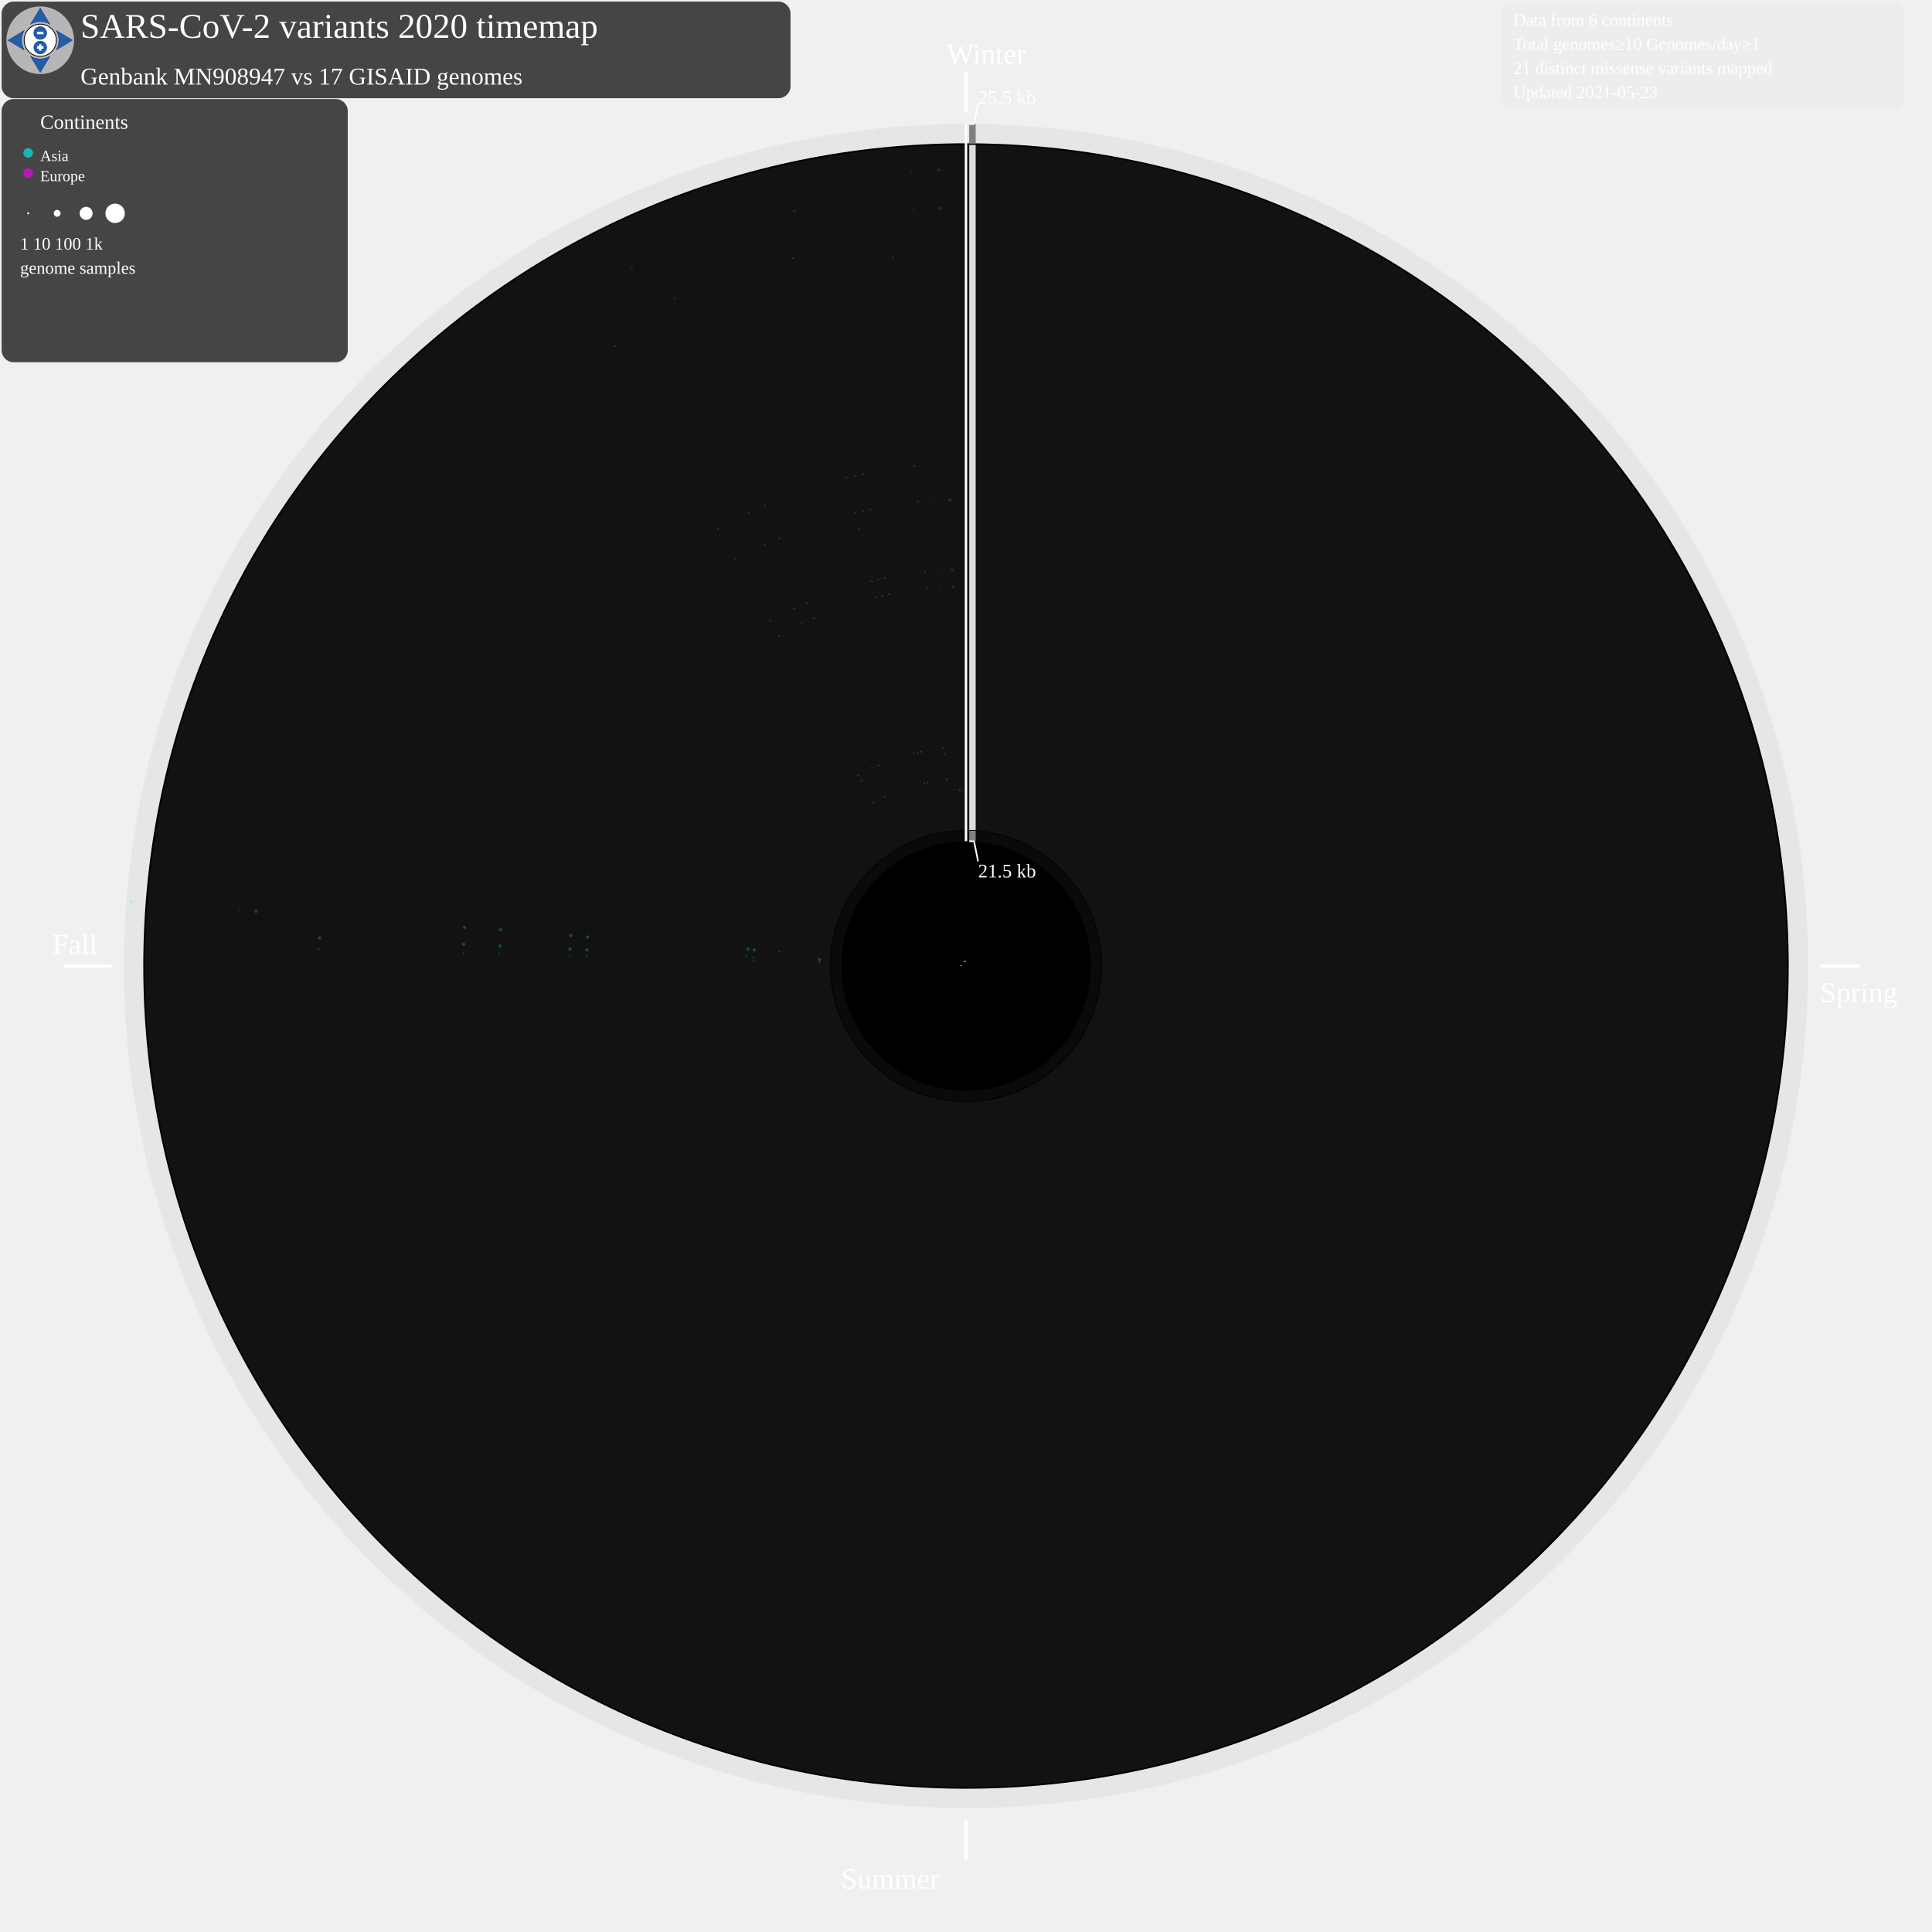
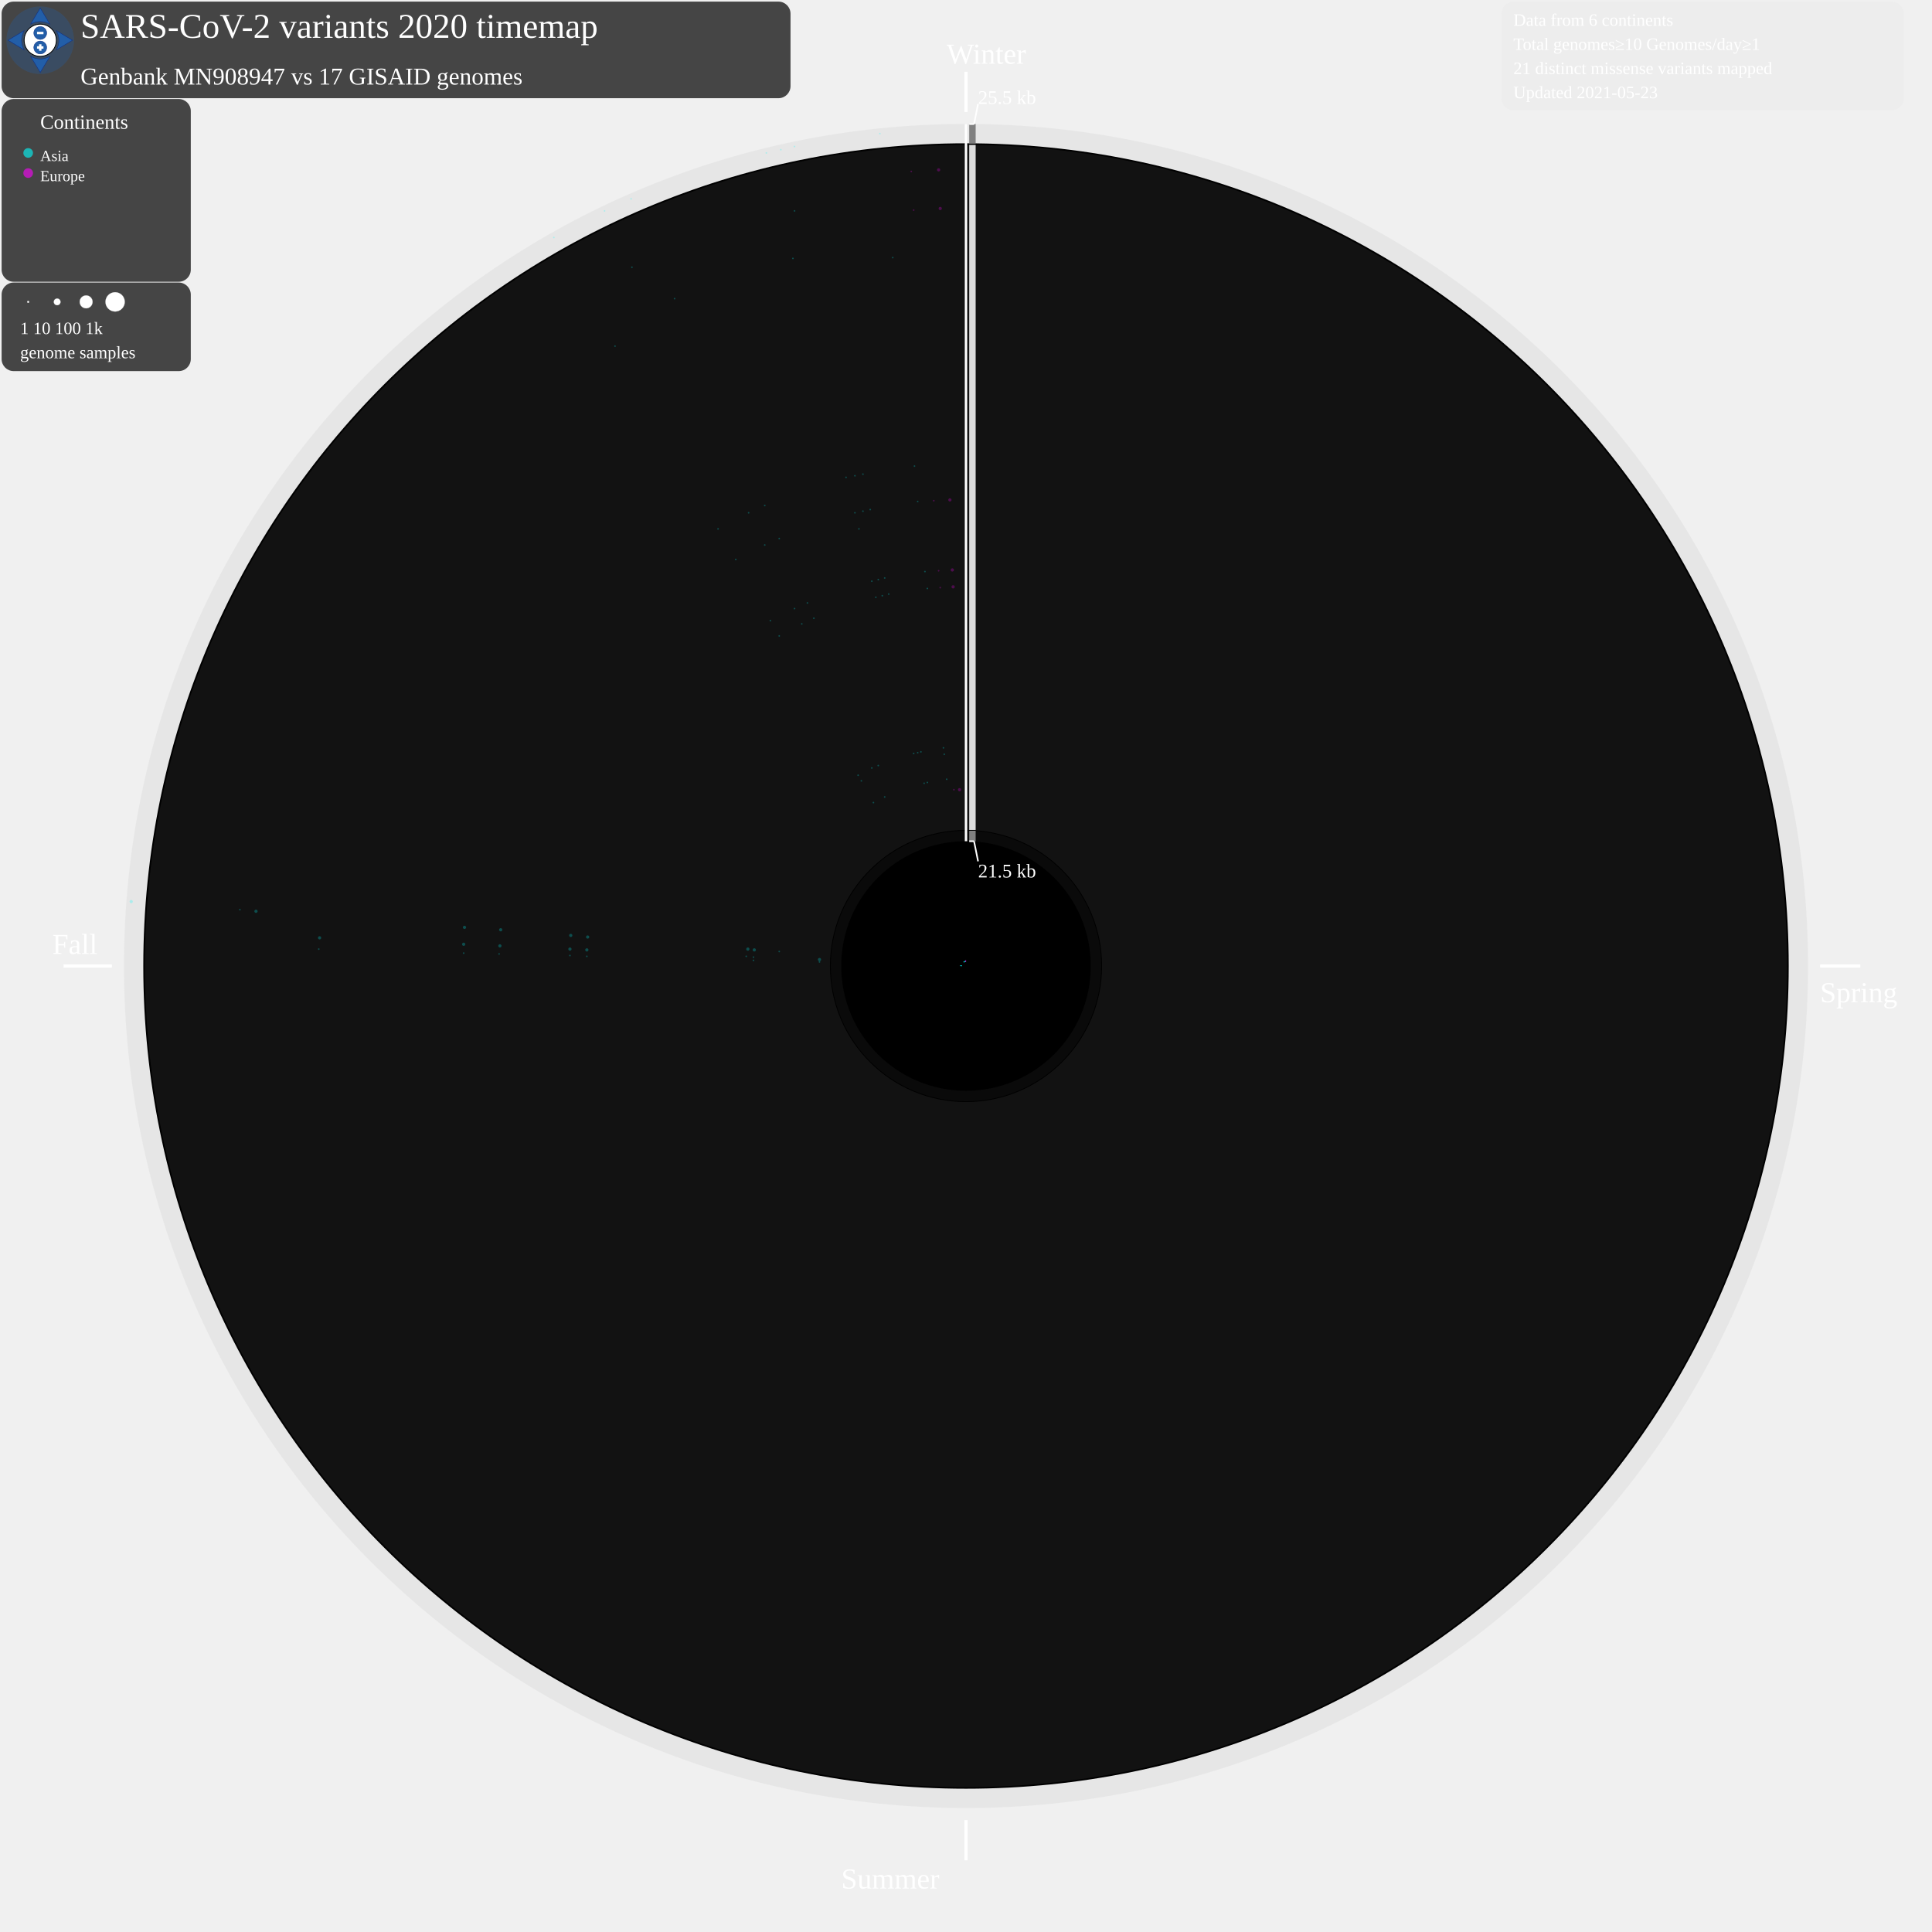
<svg xmlns="http://www.w3.org/2000/svg" width="2400" height="2400" style="background-color:black" viewBox="0 0 2400 2400" id="map-svg">
  <defs>
    <style type="text/css">
	.sb {
	stroke-width:0.8;
	stroke-opacity:50%;
	}
	.compass {
	fill: #fff;
	stroke: #000;
	stroke-width: 1;
	}
	.button {
	fill: #225EA8;
	stroke: #0C2C84;
	stroke-width: 0.5;
	stroke-miterlimit:6;
	stroke-linecap: round;
	}
	.button:hover {
	stroke-width: 1;
	}
	.plus-minus {
	fill: #fff;
	pointer-events: none;
	}
	.cv {
	stroke: none;
	fill-opacity:0.25;
	}
	a:link, a:visited {
	cursor: pointer;
	}
	a:hover, a:active {
	outline: dotted 2px yellow;
	}
	g:hover, g:active {
	outline: dotted 2px yellow;
	}
	.static {
	cursor: not-allowed;
	}
	.draggable, .draggable-group {
	cursor: pointer;
	}
	svg text {
	cursor: default;
	-webkit-user-select: none;
	-moz-user-select: none;
	-ms-user-select: none;
	user-select: none;
	}
	</style>
  </defs>
  <text font-size="3.6em" x="100" y="47" fill="white">SARS-CoV-2 variants 2020 timemap</text>
  <g id="matrix-group" transform="matrix(1 0 0 1 0 0)" class="draggable-group">
    <circle cx="1200" cy="1200" r="1046" style="fill:grey;stroke:black;stroke-width:0;fill-opacity:0.085;" />
    <circle cx="1200" cy="1200" r="1022" style="fill:black;stroke:black;stroke-width:0;fill-opacity:1;" />
    <circle cx="1200" cy="1200" r="1020" style="fill:gainsboro;stroke:black;stroke-width:0;fill-opacity:0.085;" />
    <circle cx="1200" cy="1200" r="169" style="fill:black;stroke:black;stroke-width:0;fill-opacity:1;" />
    <circle cx="1200" cy="1200" r="168" style="fill:grey;stroke:black;stroke-width:0;fill-opacity:0.085;" />
    <circle cx="1200" cy="1200" r="155" style="fill:black;stroke:black;stroke-width:0;fill-opacity:1;" />
    <line x1="1200" y1="89.131" x2="1200" y2="139.131" style="stroke:white;stroke-width:4" />
    <text font-size="3.0em" x="1176" y="79.131" fill="white">Winter</text>
    <line x1="2261" y1="1200" x2="2311" y2="1200" style="stroke:white;stroke-width:4" />
    <text font-size="3.0em" x="2261" y="1245" fill="white">Spring</text>
    <line x1="1200" y1="2261" x2="1200" y2="2311" style="stroke:white;stroke-width:4" />
    <text font-size="3.0em" x="1045" y="2346" fill="white">Summer</text>
    <line x1="139" y1="1200" x2="79" y2="1200" style="stroke:white;stroke-width:4" />
    <text font-size="3.0em" x="65" y="1185" fill="white">Fall</text>
    <g>
      <line x1="1208" y1="1045" x2="1208" y2="1032" style="stroke:grey;stroke-width:8" />
    </g>
    <g>
      <line x1="1208" y1="1031" x2="1208" y2="180" style="stroke:gainsboro;stroke-width:8" />
    </g>
    <g>
      <line x1="1208" y1="178" x2="1208" y2="154" style="stroke:grey;stroke-width:8" />
    </g>
    <line x1="1200" y1="154.131" x2="1200" y2="1045" style="stroke:white;stroke-width:3" />
    <line x1="1204" y1="154.131" x2="1210" y2="154.131" style="stroke:white;stroke-width:2" />
    <line x1="1210" y1="154.131" x2="1215" y2="129.131" style="stroke:white;stroke-width:2" />
    <line x1="1204" y1="1045" x2="1210" y2="1045" style="stroke:white;stroke-width:2" />
    <line x1="1210" y1="1045" x2="1215" y2="1070" style="stroke:white;stroke-width:2" />
    <text font-size="2.0em" x="1215" y="129.131" fill="white">25.5 kb</text>
    <text font-size="2.0em" x="1215" y="1090" fill="white">21.5 kb</text>
    <g>
      <line x1="1195.0" y1="1199.9" x2="1193.6" y2="1199.8" style="stroke:cyan;" class="sb" />
    </g>
    <g>
      <circle cx="1018" cy="1195" r="1" style="fill:cyan;" class="cv" />
    </g>
    <g>
      <circle cx="936" cy="1193" r="1" style="fill:cyan;" class="cv" />
    </g>
    <g>
      <circle cx="729" cy="1188" r="1" style="fill:cyan;" class="cv" />
    </g>
    <g>
      <circle cx="708" cy="1187" r="1" style="fill:cyan;" class="cv" />
    </g>
    <g>
      <circle cx="620" cy="1185" r="1" style="fill:cyan;" class="cv" />
    </g>
    <g>
      <circle cx="576" cy="1184" r="1" style="fill:cyan;" class="cv" />
    </g>
    <g>
      <circle cx="396" cy="1179" r="1" style="fill:cyan;" class="cv" />
    </g>
    <g>
      <line x1="1195.0" y1="1199.8" x2="1192.3" y2="1199.7" style="stroke:cyan;" class="sb" />
    </g>
    <g>
      <circle cx="1018" cy="1192" r="2" style="fill:cyan;" class="cv" />
    </g>
    <g>
      <circle cx="936" cy="1189" r="1" style="fill:cyan;" class="cv" />
    </g>
    <g>
      <circle cx="927" cy="1188" r="1" style="fill:cyan;" class="cv" />
    </g>
    <g>
      <circle cx="729" cy="1180" r="2" style="fill:cyan;" class="cv" />
    </g>
    <g>
      <circle cx="708" cy="1179" r="2" style="fill:cyan;" class="cv" />
    </g>
    <g>
      <circle cx="621" cy="1175" r="2" style="fill:cyan;" class="cv" />
    </g>
    <g>
      <circle cx="576" cy="1173" r="2" style="fill:cyan;" class="cv" />
    </g>
    <g>
      <circle cx="397" cy="1165" r="2" style="fill:cyan;" class="cv" />
    </g>
    <g>
      <line x1="1195.0" y1="1199.6" x2="1192.9" y2="1199.4" style="stroke:cyan;" class="sb" />
    </g>
    <g>
      <circle cx="968" cy="1182" r="1" style="fill:cyan;" class="cv" />
    </g>
    <g>
      <circle cx="937" cy="1180" r="2" style="fill:cyan;" class="cv" />
    </g>
    <g>
      <circle cx="929" cy="1179" r="2" style="fill:cyan;" class="cv" />
    </g>
    <g>
      <circle cx="730" cy="1164" r="2" style="fill:cyan;" class="cv" />
    </g>
    <g>
      <circle cx="709" cy="1162" r="2" style="fill:cyan;" class="cv" />
    </g>
    <g>
      <circle cx="622" cy="1155" r="2" style="fill:cyan;" class="cv" />
    </g>
    <g>
      <circle cx="577" cy="1152" r="2" style="fill:cyan;" class="cv" />
    </g>
    <g>
      <circle cx="318" cy="1132" r="2" style="fill:cyan;" class="cv" />
    </g>
    <g>
      <circle cx="298" cy="1130" r="1" style="fill:cyan;" class="cv" />
    </g>
    <g>
      <circle cx="163" cy="1120" r="2" style="fill:cyan;" class="cv" />
    </g>
    <g>
      <line x1="1197.5" y1="1195.6" x2="1196.9" y2="1194.5" style="stroke:cyan;" class="sb" />
    </g>
    <g>
      <circle cx="1085" cy="997" r="1" style="fill:cyan;" class="cv" />
    </g>
    <g>
      <circle cx="1070" cy="970" r="1" style="fill:cyan;" class="cv" />
    </g>
    <g>
      <circle cx="1066" cy="963" r="1" style="fill:cyan;" class="cv" />
    </g>
    <g>
      <circle cx="968" cy="790" r="1" style="fill:cyan;" class="cv" />
    </g>
    <g>
      <circle cx="957" cy="771" r="1" style="fill:cyan;" class="cv" />
    </g>
    <g>
      <circle cx="914" cy="695" r="1" style="fill:cyan;" class="cv" />
    </g>
    <g>
      <circle cx="892" cy="657" r="1" style="fill:cyan;" class="cv" />
    </g>
    <g>
      <circle cx="764" cy="430" r="1" style="fill:cyan;" class="cv" />
    </g>
    <g>
      <circle cx="688" cy="295" r="1" style="fill:cyan;" class="cv" />
    </g>
    <g>
      <line x1="1197.8" y1="1195.5" x2="1197.3" y2="1194.3" style="stroke:cyan;" class="sb" />
    </g>
    <g>
      <circle cx="1099" cy="990" r="1" style="fill:cyan;" class="cv" />
    </g>
    <g>
      <circle cx="1083" cy="954" r="1" style="fill:cyan;" class="cv" />
    </g>
    <g>
      <circle cx="996" cy="775" r="1" style="fill:cyan;" class="cv" />
    </g>
    <g>
      <circle cx="987" cy="756" r="1" style="fill:cyan;" class="cv" />
    </g>
    <g>
      <circle cx="950" cy="677" r="1" style="fill:cyan;" class="cv" />
    </g>
    <g>
      <circle cx="930" cy="637" r="1" style="fill:cyan;" class="cv" />
    </g>
    <g>
      <circle cx="785" cy="332" r="1" style="fill:cyan;" class="cv" />
    </g>
    <g>
      <circle cx="751" cy="262" r="1" style="fill:cyan;" class="cv" />
    </g>
    <g>
      <line x1="1198.0" y1="1195.4" x2="1197.5" y2="1194.2" style="stroke:cyan;" class="sb" />
    </g>
    <g>
      <circle cx="1091" cy="951" r="1" style="fill:cyan;" class="cv" />
    </g>
    <g>
      <circle cx="1011" cy="768" r="1" style="fill:cyan;" class="cv" />
    </g>
    <g>
      <circle cx="1003" cy="749" r="1" style="fill:cyan;" class="cv" />
    </g>
    <g>
      <circle cx="968" cy="669" r="1" style="fill:cyan;" class="cv" />
    </g>
    <g>
      <circle cx="950" cy="628" r="1" style="fill:cyan;" class="cv" />
    </g>
    <g>
      <circle cx="838" cy="371" r="1" style="fill:cyan;" class="cv" />
    </g>
    <g>
      <circle cx="784" cy="247" r="1" style="fill:cyan;" class="cv" />
    </g>
    <g>
      <line x1="1198.8" y1="1195.1" x2="1198.5" y2="1193.8" style="stroke:cyan;" class="sb" />
    </g>
    <g>
      <circle cx="1135" cy="936" r="1" style="fill:cyan;" class="cv" />
    </g>
    <g>
      <circle cx="1088" cy="742" r="1" style="fill:cyan;" class="cv" />
    </g>
    <g>
      <circle cx="1083" cy="722" r="1" style="fill:cyan;" class="cv" />
    </g>
    <g>
      <circle cx="1067" cy="657" r="1" style="fill:cyan;" class="cv" />
    </g>
    <g>
      <circle cx="1062" cy="637" r="1" style="fill:cyan;" class="cv" />
    </g>
    <g>
      <circle cx="1051" cy="593" r="1" style="fill:cyan;" class="cv" />
    </g>
    <g>
      <circle cx="985" cy="321" r="1" style="fill:cyan;" class="cv" />
    </g>
    <g>
      <circle cx="952" cy="190" r="1" style="fill:cyan;" class="cv" />
    </g>
    <g>
      <line x1="1198.9" y1="1195.1" x2="1198.6" y2="1193.8" style="stroke:cyan;" class="sb" />
    </g>
    <g>
      <circle cx="1148" cy="973" r="1" style="fill:cyan;" class="cv" />
    </g>
    <g>
      <circle cx="1140" cy="935" r="1" style="fill:cyan;" class="cv" />
    </g>
    <g>
      <circle cx="1096" cy="740" r="1" style="fill:cyan;" class="cv" />
    </g>
    <g>
      <circle cx="1091" cy="720" r="1" style="fill:cyan;" class="cv" />
    </g>
    <g>
      <circle cx="1072" cy="635" r="1" style="fill:cyan;" class="cv" />
    </g>
    <g>
      <circle cx="1062" cy="591" r="1" style="fill:cyan;" class="cv" />
    </g>
    <g>
      <circle cx="987" cy="262" r="1" style="fill:cyan;" class="cv" />
    </g>
    <g>
      <circle cx="970" cy="186" r="1" style="fill:cyan;" class="cv" />
    </g>
    <g>
      <line x1="1199.0" y1="1195.1" x2="1198.7" y2="1193.8" style="stroke:cyan;" class="sb" />
    </g>
    <g>
      <circle cx="1152" cy="972" r="1" style="fill:cyan;" class="cv" />
    </g>
    <g>
      <circle cx="1144" cy="934" r="1" style="fill:cyan;" class="cv" />
    </g>
    <g>
      <circle cx="1104" cy="738" r="1" style="fill:cyan;" class="cv" />
    </g>
    <g>
      <circle cx="1099" cy="718" r="1" style="fill:cyan;" class="cv" />
    </g>
    <g>
      <circle cx="1081" cy="633" r="1" style="fill:cyan;" class="cv" />
    </g>
    <g>
      <circle cx="1072" cy="589" r="1" style="fill:cyan;" class="cv" />
    </g>
    <g>
      <circle cx="987" cy="182" r="1" style="fill:cyan;" class="cv" />
    </g>
    <g>
      <line x1="1199.5" y1="1195.0" x2="1199.3" y2="1193.7" style="stroke:cyan;" class="sb" />
    </g>
    <g>
      <circle cx="1176" cy="968" r="1" style="fill:cyan;" class="cv" />
    </g>
    <g>
      <circle cx="1173" cy="937" r="1" style="fill:cyan;" class="cv" />
    </g>
    <g>
      <circle cx="1172" cy="929" r="1" style="fill:cyan;" class="cv" />
    </g>
    <g>
      <circle cx="1152" cy="731" r="1" style="fill:cyan;" class="cv" />
    </g>
    <g>
      <circle cx="1149" cy="710" r="1" style="fill:cyan;" class="cv" />
    </g>
    <g>
      <circle cx="1140" cy="623" r="1" style="fill:cyan;" class="cv" />
    </g>
    <g>
      <circle cx="1136" cy="579" r="1" style="fill:cyan;" class="cv" />
    </g>
    <g>
      <circle cx="1109" cy="320" r="1" style="fill:cyan;" class="cv" />
    </g>
    <g>
      <circle cx="1093" cy="166" r="1" style="fill:cyan;" class="cv" />
    </g>
    <g>
      <line x1="1199.7" y1="1195.0" x2="1199.6" y2="1193.7" style="stroke:fuchsia;" class="sb" />
    </g>
    <g>
      <circle cx="1185" cy="981" r="1" style="fill:fuchsia;" class="cv" />
    </g>
    <g>
      <circle cx="1168" cy="730" r="1" style="fill:fuchsia;" class="cv" />
    </g>
    <g>
      <circle cx="1166" cy="709" r="1" style="fill:fuchsia;" class="cv" />
    </g>
    <g>
      <circle cx="1160" cy="622" r="1" style="fill:fuchsia;" class="cv" />
    </g>
    <g>
      <circle cx="1135" cy="261" r="1" style="fill:fuchsia;" class="cv" />
    </g>
    <g>
      <circle cx="1132" cy="213" r="1" style="fill:fuchsia;" class="cv" />
    </g>
    <g>
      <line x1="1199.8" y1="1195.0" x2="1199.7" y2="1192.3" style="stroke:fuchsia;" class="sb" />
    </g>
    <g>
      <circle cx="1192" cy="981" r="2" style="fill:fuchsia;" class="cv" />
    </g>
    <g>
      <circle cx="1184" cy="729" r="2" style="fill:fuchsia;" class="cv" />
    </g>
    <g>
      <circle cx="1183" cy="708" r="2" style="fill:fuchsia;" class="cv" />
    </g>
    <g>
      <circle cx="1180" cy="621" r="2" style="fill:fuchsia;" class="cv" />
    </g>
    <g>
      <circle cx="1168" cy="259" r="2" style="fill:fuchsia;" class="cv" />
    </g>
    <g>
      <circle cx="1166" cy="211" r="2" style="fill:fuchsia;" class="cv" />
    </g>
  </g>
  <rect x="2" y="2" width="980" height="120" rx="15" style="fill:#1B1B1B;stroke-width:0;fill-opacity:0.8;" />
  <a href="https://bcgsc.github.io/SARS2/">
    <text font-size="3.6em" x="100" y="47" fill="white">SARS-CoV-2 variants 2020 timemap</text>
  </a>
  <text font-size="2.5em" x="100" y="105" fill="white">Genbank MN908947 vs 17 GISAID genomes</text>
-   <circle cx="50" cy="50" r="42" fill="gainsboro" opacity="0.75" />
+   <circle cx="50" cy="50" r="42" fill="#225EA8" opacity="0.3" />
  <path class="button" d="M50 10 l12   20 a40, 70 0 0,0 -24,  0z" />
  <path class="button" d="M10 50 l20  -12 a70, 40 0 0,0   0, 24z" />
  <path class="button" d="M50 90 l12  -20 a40, 70 0 0,1 -24,  0z" />
  <path class="button" d="M90 50 l-20 -12 a70, 40 0 0,1   0, 24z" />
  <circle class="compass" cx="50" cy="50" r="20" />
  <circle class="button" cx="50" cy="41" r="8" />
  <circle class="button" cx="50" cy="59" r="8" />
  <rect class="plus-minus" x="46" y="39.5" width="8" height="3" />
  <rect class="plus-minus" x="46" y="57.5" width="8" height="3" />
  <rect class="plus-minus" x="48.5" y="55" width="3" height="8" />
-   <rect x="2" y="123" width="430" height="327" rx="15" style="fill:#1B1B1B;stroke-width:0;fill-opacity:0.8;" />
+   <rect x="2" y="123" width="235" height="227" rx="15" style="fill:#1B1B1B;stroke-width:0;fill-opacity:0.8;" />
+   <rect x="2" y="351" width="235" height="110" rx="15" style="fill:#1B1B1B;stroke-width:0;fill-opacity:0.8;" />
  <text font-size="2.1em" x="50" y="160" fill="white">Continents</text>
  <circle cx="35" cy="190" r="6" style="fill:cyan;stroke:black;stroke-width:0;fill-opacity:0.6;" />
  <text font-size="1.6em" x="50" y="200" fill="white">Asia</text>
  <circle cx="35" cy="215" r="6" style="fill:fuchsia;stroke:black;stroke-width:0;fill-opacity:0.6;" />
  <text font-size="1.6em" x="50" y="225" fill="white">Europe</text>
-   <circle cx="35" cy="265" r="1.204" style="fill:white;stroke:lightgrey;stroke-width:0.2;" />
-   <circle cx="71" cy="265" r="4.166" style="fill:white;stroke:lightgrey;stroke-width:0.2;" />
-   <circle cx="107" cy="265" r="8.017" style="fill:white;stroke:lightgrey;stroke-width:0.2;" />
-   <circle cx="143" cy="265" r="12.002" style="fill:white;stroke:lightgrey;stroke-width:0.2;" />
-   <text font-size="1.8em" x="25" y="310" fill="white">1      10        100        1k</text>
-   <text font-size="1.8em" x="25" y="340" fill="white">genome samples</text>
+   <circle cx="35" cy="375" r="1.204" style="fill:white;stroke:lightgrey;stroke-width:0.2;" />
+   <circle cx="71" cy="375" r="4.166" style="fill:white;stroke:lightgrey;stroke-width:0.2;" />
+   <circle cx="107" cy="375" r="8.017" style="fill:white;stroke:lightgrey;stroke-width:0.2;" />
+   <circle cx="143" cy="375" r="12.002" style="fill:white;stroke:lightgrey;stroke-width:0.2;" />
+   <text font-size="1.8em" x="25" y="415" fill="white">1      10        100        1k</text>
+   <text font-size="1.8em" x="25" y="445" fill="white">genome samples</text>
  <rect x="1865" y="2" width="500" height="135" rx="15" style="fill:gainsboro;stroke-width:0;fill-opacity:0.15;" />
  <text font-size="1.8em" x="1880" y="32" fill="white">Data from 6 continents</text>
  <text font-size="1.8em" x="1880" y="62" fill="white">Total genomes≥10  Genomes/day≥1</text>
  <text font-size="1.8em" x="1880" y="92" fill="white">21 distinct missense variants mapped</text>
  <text font-size="1.8em" x="1880" y="122" fill="white">Updated 2021-05-23</text>
</svg>
